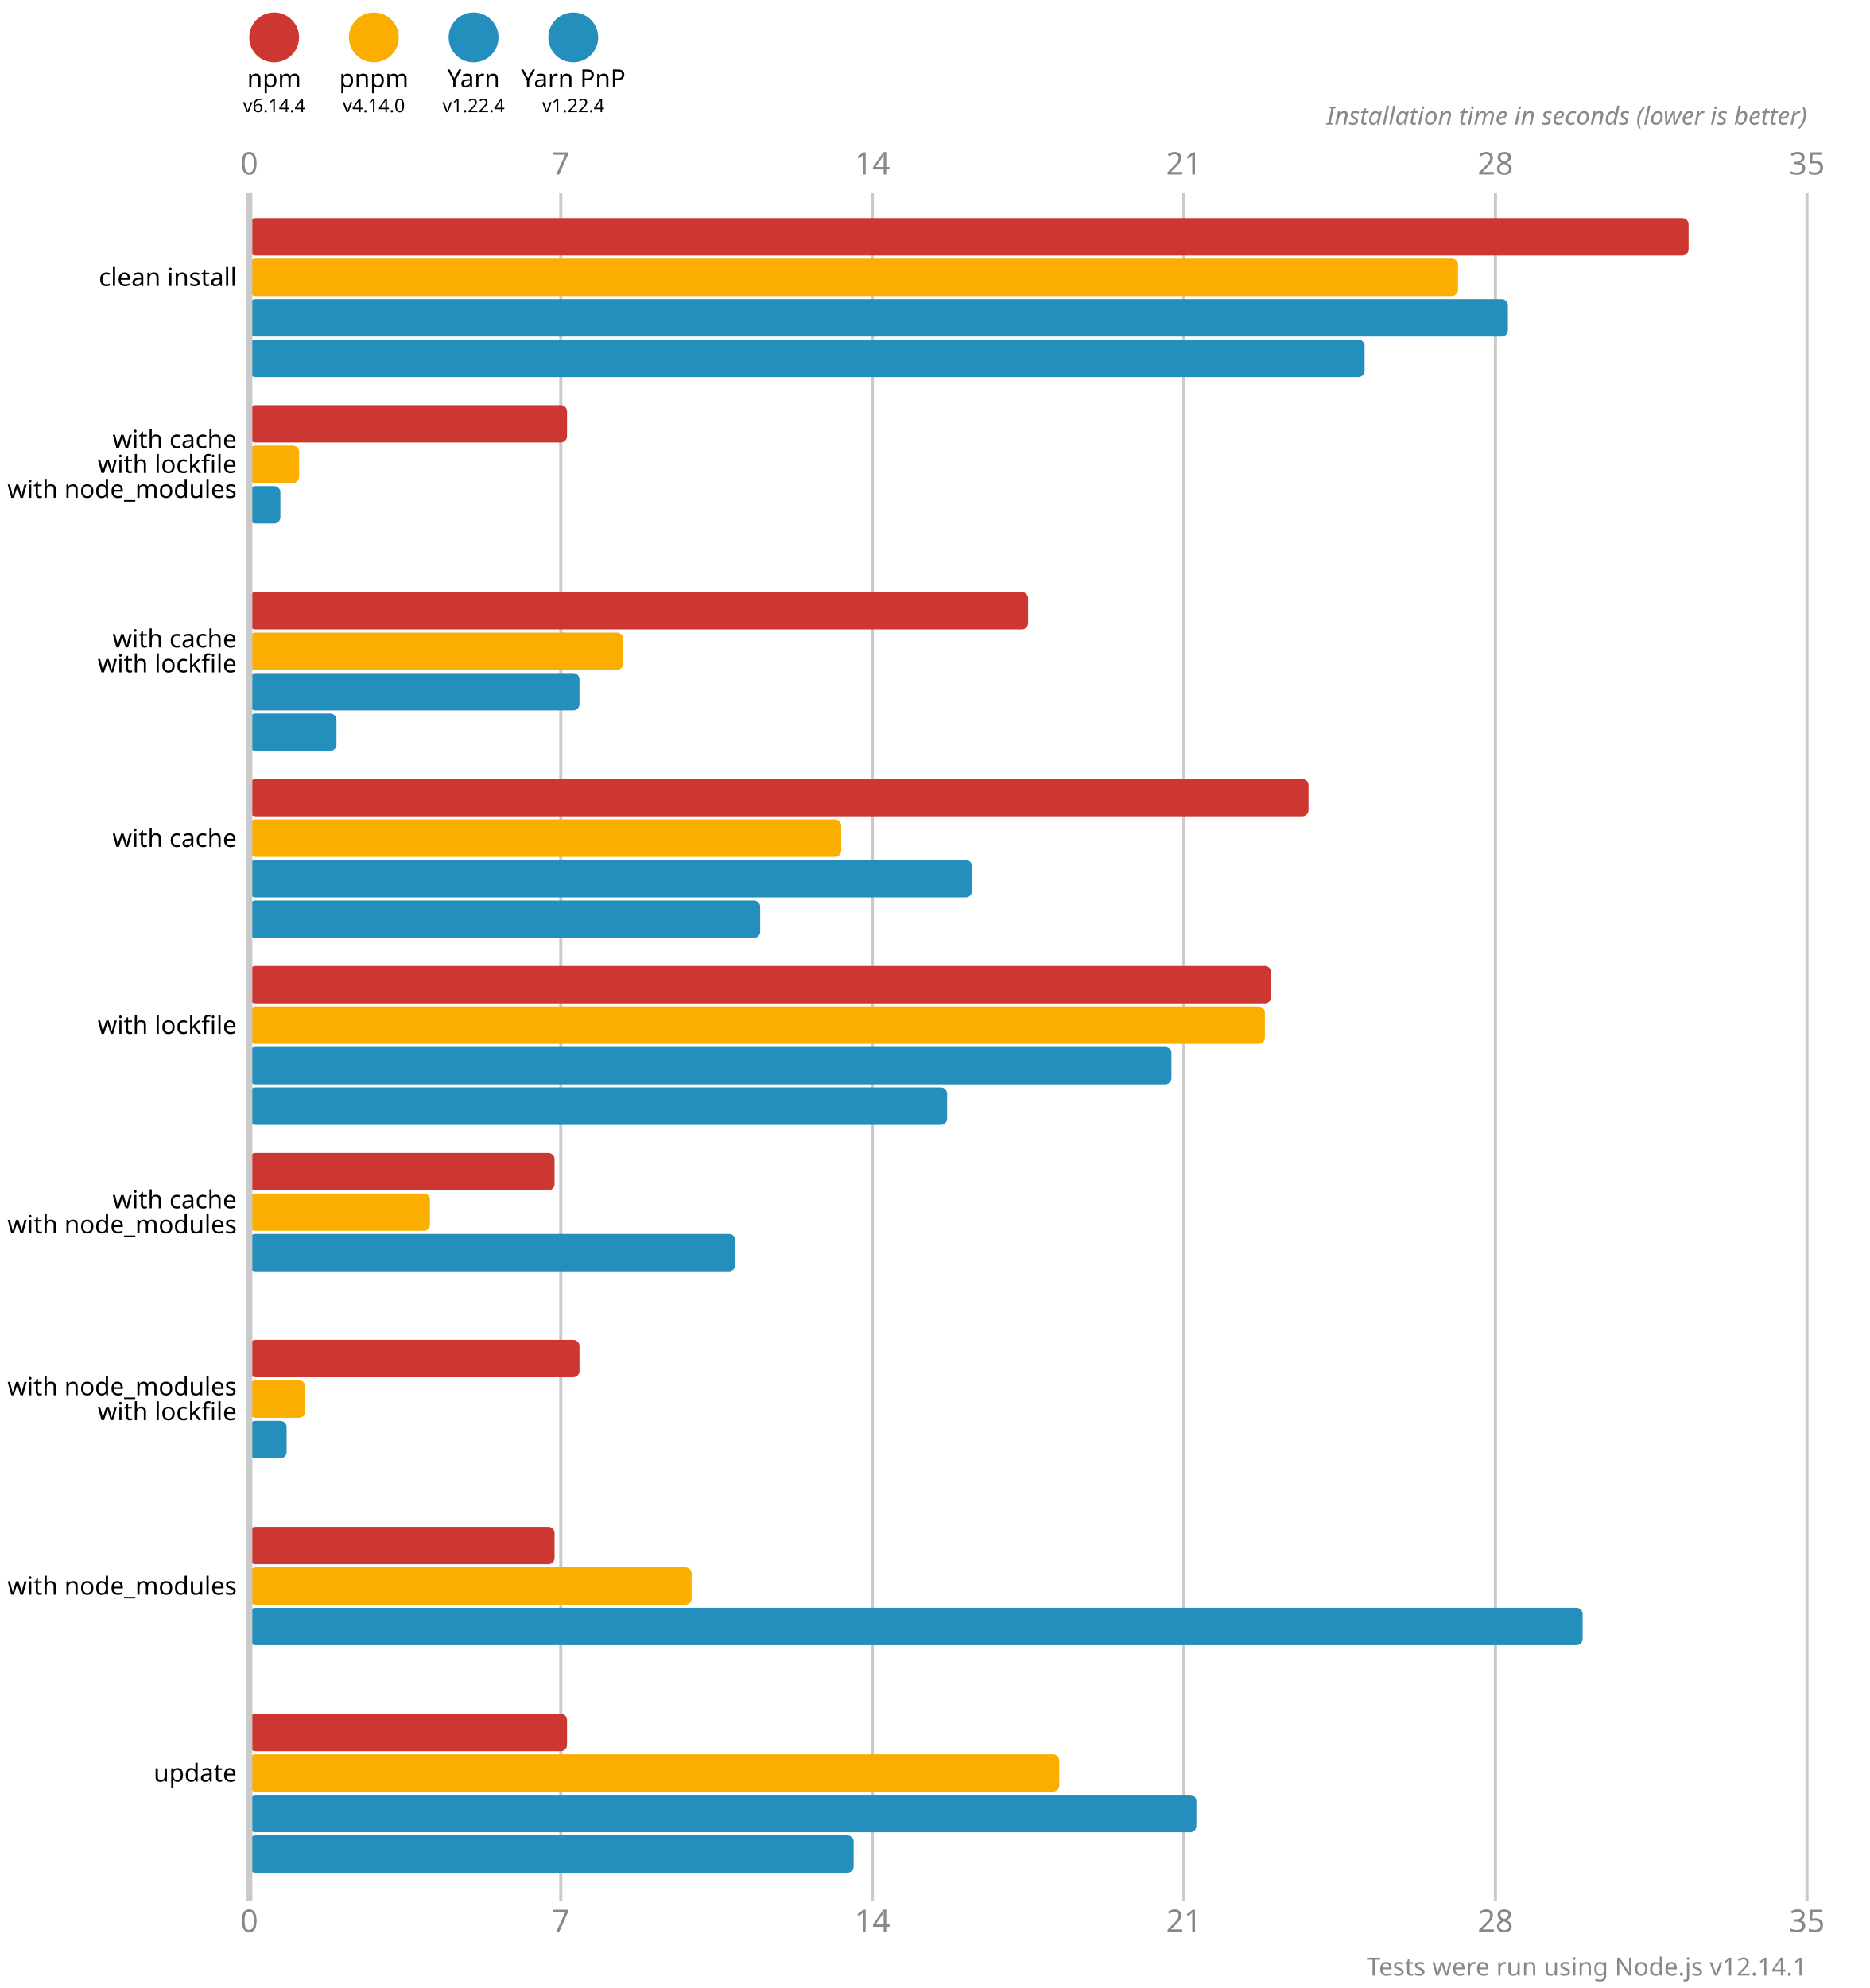
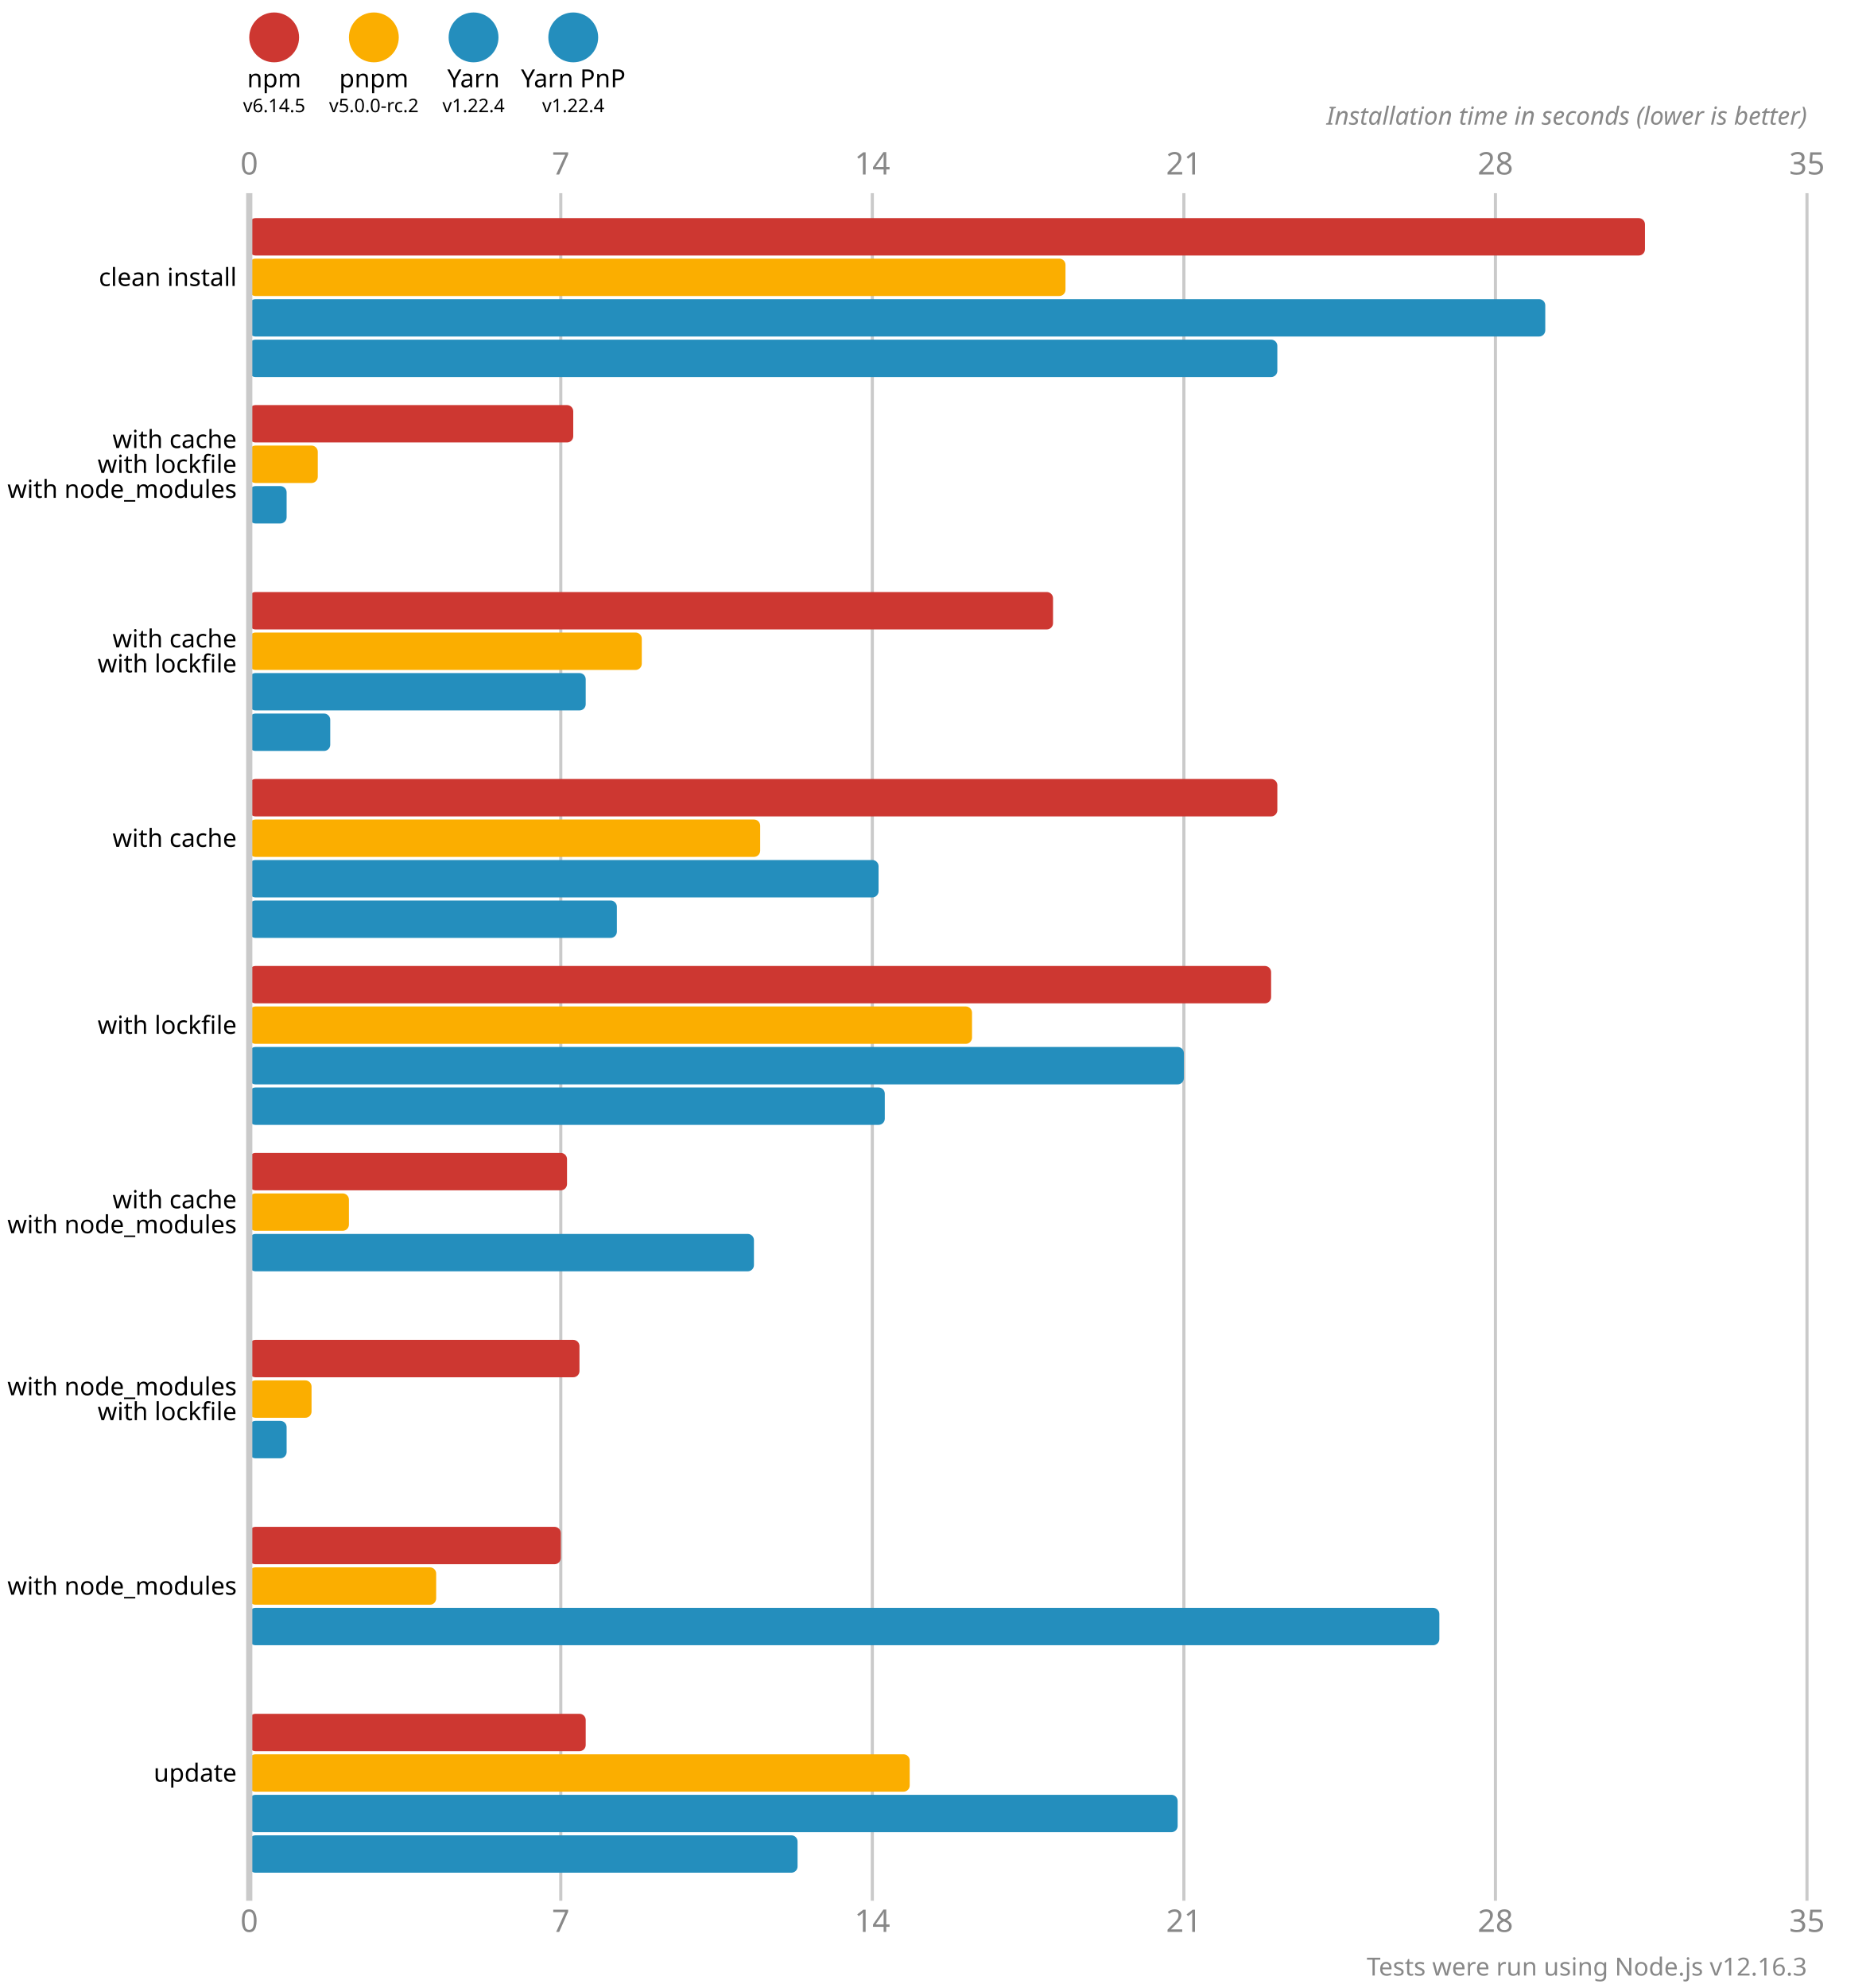
<svg xmlns="http://www.w3.org/2000/svg" version="1.1" viewBox="0 0 300 319">
  <style>
    .font { font-family: sans-serif; }
    .s3 { font-size: 3px; }
    .s4 { font-size: 4px; }
    .s5 { font-size: 5px; }
    .line { stroke: #cacaca; }
    .width { stroke-width: 0.5; }
    .text { fill: #888; }
  </style>
  <circle cx="44" cy="6" r="4" fill="#cd3731" />
  <text x="44" y="14" class="font s4" text-anchor="middle">npm</text>
-   <text x="44" y="18" class="font s3" text-anchor="middle">v6.14.4</text>
+   <text x="44" y="18" class="font s3" text-anchor="middle">v6.14.5</text>
  <circle cx="60" cy="6" r="4" fill="#fbae00" />
  <text x="60" y="14" class="font s4" text-anchor="middle">pnpm</text>
-   <text x="60" y="18" class="font s3" text-anchor="middle">v4.14.0</text>
+   <text x="60" y="18" class="font s3" text-anchor="middle">v5.0.0-rc.2</text>
  <circle cx="76" cy="6" r="4" fill="#248ebd" />
  <text x="76" y="14" class="font s4" text-anchor="middle">Yarn</text>
  <text x="76" y="18" class="font s3" text-anchor="middle">v1.22.4</text>
  <circle cx="92" cy="6" r="4" fill="#248ebd" />
  <text x="92" y="14" class="font s4" text-anchor="middle">Yarn PnP</text>
  <text x="92" y="18" class="font s3" text-anchor="middle">v1.22.4</text>
  <text x="40" y="28" class="font s5 text" text-anchor="middle">0</text>
  <text x="40" y="310" class="font s5 text" text-anchor="middle">0</text>
  <line x1="90" y1="31" x2="90" y2="305" class="line width" />
  <text x="90" y="28" class="font s5 text" text-anchor="middle">7</text>
  <text x="90" y="310" class="font s5 text" text-anchor="middle">7</text>
  <line x1="140" y1="31" x2="140" y2="305" class="line width" />
  <text x="140" y="28" class="font s5 text" text-anchor="middle">14</text>
  <text x="140" y="310" class="font s5 text" text-anchor="middle">14</text>
  <line x1="190" y1="31" x2="190" y2="305" class="line width" />
  <text x="190" y="28" class="font s5 text" text-anchor="middle">21</text>
  <text x="190" y="310" class="font s5 text" text-anchor="middle">21</text>
  <line x1="240" y1="31" x2="240" y2="305" class="line width" />
  <text x="240" y="28" class="font s5 text" text-anchor="middle">28</text>
  <text x="240" y="310" class="font s5 text" text-anchor="middle">28</text>
  <line x1="290" y1="31" x2="290" y2="305" class="line width" />
  <text x="290" y="28" class="font s5 text" text-anchor="middle">35</text>
  <text x="290" y="310" class="font s5 text" text-anchor="middle">35</text>
  <text x="290" y="20" class="font s4 text" font-style="italic" text-anchor="end">Installation time in seconds (lower is better)</text>
-   <rect x="40" y="35" width="231" height="6" fill="#cd3731" rx="1" ry="1" />
-   <rect x="40" y="41.5" width="194" height="6" fill="#fbae00" rx="1" ry="1" />
-   <rect x="40" y="48" width="202" height="6" fill="#248ebd" rx="1" ry="1" />
-   <rect x="40" y="54.5" width="179" height="6" fill="#248ebd" rx="1" ry="1" />
-   <rect x="40" y="65" width="51" height="6" fill="#cd3731" rx="1" ry="1" />
-   <rect x="40" y="71.5" width="8" height="6" fill="#fbae00" rx="1" ry="1" />
-   <rect x="40" y="78" width="5" height="6" fill="#248ebd" rx="1" ry="1" />
+   <rect x="40" y="35" width="224" height="6" fill="#cd3731" rx="1" ry="1" />
+   <rect x="40" y="41.5" width="131" height="6" fill="#fbae00" rx="1" ry="1" />
+   <rect x="40" y="48" width="208" height="6" fill="#248ebd" rx="1" ry="1" />
+   <rect x="40" y="54.5" width="165" height="6" fill="#248ebd" rx="1" ry="1" />
+   <rect x="40" y="65" width="52" height="6" fill="#cd3731" rx="1" ry="1" />
+   <rect x="40" y="71.5" width="11" height="6" fill="#fbae00" rx="1" ry="1" />
+   <rect x="40" y="78" width="6" height="6" fill="#248ebd" rx="1" ry="1" />
  <rect x="40" y="84.5" width="0" height="6" fill="#248ebd" rx="1" ry="1" />
-   <rect x="40" y="95" width="125" height="6" fill="#cd3731" rx="1" ry="1" />
-   <rect x="40" y="101.5" width="60" height="6" fill="#fbae00" rx="1" ry="1" />
-   <rect x="40" y="108" width="53" height="6" fill="#248ebd" rx="1" ry="1" />
-   <rect x="40" y="114.5" width="14" height="6" fill="#248ebd" rx="1" ry="1" />
-   <rect x="40" y="125" width="170" height="6" fill="#cd3731" rx="1" ry="1" />
-   <rect x="40" y="131.5" width="95" height="6" fill="#fbae00" rx="1" ry="1" />
-   <rect x="40" y="138" width="116" height="6" fill="#248ebd" rx="1" ry="1" />
-   <rect x="40" y="144.5" width="82" height="6" fill="#248ebd" rx="1" ry="1" />
+   <rect x="40" y="95" width="129" height="6" fill="#cd3731" rx="1" ry="1" />
+   <rect x="40" y="101.5" width="63" height="6" fill="#fbae00" rx="1" ry="1" />
+   <rect x="40" y="108" width="54" height="6" fill="#248ebd" rx="1" ry="1" />
+   <rect x="40" y="114.5" width="13" height="6" fill="#248ebd" rx="1" ry="1" />
+   <rect x="40" y="125" width="165" height="6" fill="#cd3731" rx="1" ry="1" />
+   <rect x="40" y="131.5" width="82" height="6" fill="#fbae00" rx="1" ry="1" />
+   <rect x="40" y="138" width="101" height="6" fill="#248ebd" rx="1" ry="1" />
+   <rect x="40" y="144.5" width="59" height="6" fill="#248ebd" rx="1" ry="1" />
  <rect x="40" y="155" width="164" height="6" fill="#cd3731" rx="1" ry="1" />
-   <rect x="40" y="161.5" width="163" height="6" fill="#fbae00" rx="1" ry="1" />
-   <rect x="40" y="168" width="148" height="6" fill="#248ebd" rx="1" ry="1" />
-   <rect x="40" y="174.5" width="112" height="6" fill="#248ebd" rx="1" ry="1" />
-   <rect x="40" y="185" width="49" height="6" fill="#cd3731" rx="1" ry="1" />
-   <rect x="40" y="191.5" width="29" height="6" fill="#fbae00" rx="1" ry="1" />
-   <rect x="40" y="198" width="78" height="6" fill="#248ebd" rx="1" ry="1" />
+   <rect x="40" y="161.5" width="116" height="6" fill="#fbae00" rx="1" ry="1" />
+   <rect x="40" y="168" width="150" height="6" fill="#248ebd" rx="1" ry="1" />
+   <rect x="40" y="174.5" width="102" height="6" fill="#248ebd" rx="1" ry="1" />
+   <rect x="40" y="185" width="51" height="6" fill="#cd3731" rx="1" ry="1" />
+   <rect x="40" y="191.5" width="16" height="6" fill="#fbae00" rx="1" ry="1" />
+   <rect x="40" y="198" width="81" height="6" fill="#248ebd" rx="1" ry="1" />
  <rect x="40" y="204.5" width="0" height="6" fill="#248ebd" rx="1" ry="1" />
  <rect x="40" y="215" width="53" height="6" fill="#cd3731" rx="1" ry="1" />
-   <rect x="40" y="221.5" width="9" height="6" fill="#fbae00" rx="1" ry="1" />
+   <rect x="40" y="221.5" width="10" height="6" fill="#fbae00" rx="1" ry="1" />
  <rect x="40" y="228" width="6" height="6" fill="#248ebd" rx="1" ry="1" />
  <rect x="40" y="234.5" width="0" height="6" fill="#248ebd" rx="1" ry="1" />
-   <rect x="40" y="245" width="49" height="6" fill="#cd3731" rx="1" ry="1" />
-   <rect x="40" y="251.5" width="71" height="6" fill="#fbae00" rx="1" ry="1" />
-   <rect x="40" y="258" width="214" height="6" fill="#248ebd" rx="1" ry="1" />
+   <rect x="40" y="245" width="50" height="6" fill="#cd3731" rx="1" ry="1" />
+   <rect x="40" y="251.5" width="30" height="6" fill="#fbae00" rx="1" ry="1" />
+   <rect x="40" y="258" width="191" height="6" fill="#248ebd" rx="1" ry="1" />
  <rect x="40" y="264.5" width="0" height="6" fill="#248ebd" rx="1" ry="1" />
-   <rect x="40" y="275" width="51" height="6" fill="#cd3731" rx="1" ry="1" />
-   <rect x="40" y="281.5" width="130" height="6" fill="#fbae00" rx="1" ry="1" />
-   <rect x="40" y="288" width="152" height="6" fill="#248ebd" rx="1" ry="1" />
-   <rect x="40" y="294.5" width="97" height="6" fill="#248ebd" rx="1" ry="1" />
+   <rect x="40" y="275" width="54" height="6" fill="#cd3731" rx="1" ry="1" />
+   <rect x="40" y="281.5" width="106" height="6" fill="#fbae00" rx="1" ry="1" />
+   <rect x="40" y="288" width="149" height="6" fill="#248ebd" rx="1" ry="1" />
+   <rect x="40" y="294.5" width="88" height="6" fill="#248ebd" rx="1" ry="1" />
  <line x1="40" y1="31" x2="40" y2="305" class="line" />
  <text x="38" y="44.5" class="font s4" dominant-baseline="middle" text-anchor="end">clean install</text>
  <text x="38" y="70.5" class="font s4" dominant-baseline="middle" text-anchor="end">with cache</text>
  <text x="38" y="74.5" class="font s4" dominant-baseline="middle" text-anchor="end">with lockfile</text>
  <text x="38" y="78.5" class="font s4" dominant-baseline="middle" text-anchor="end">with node_modules</text>
  <text x="38" y="102.5" class="font s4" dominant-baseline="middle" text-anchor="end">with cache</text>
  <text x="38" y="106.5" class="font s4" dominant-baseline="middle" text-anchor="end">with lockfile</text>
  <text x="38" y="134.5" class="font s4" dominant-baseline="middle" text-anchor="end">with cache</text>
  <text x="38" y="164.5" class="font s4" dominant-baseline="middle" text-anchor="end">with lockfile</text>
  <text x="38" y="192.5" class="font s4" dominant-baseline="middle" text-anchor="end">with cache</text>
  <text x="38" y="196.5" class="font s4" dominant-baseline="middle" text-anchor="end">with node_modules</text>
  <text x="38" y="222.5" class="font s4" dominant-baseline="middle" text-anchor="end">with node_modules</text>
  <text x="38" y="226.5" class="font s4" dominant-baseline="middle" text-anchor="end">with lockfile</text>
  <text x="38" y="254.5" class="font s4" dominant-baseline="middle" text-anchor="end">with node_modules</text>
  <text x="38" y="284.5" class="font s4" dominant-baseline="middle" text-anchor="end">update</text>
-   <text x="290" y="317" class="font s4 text" text-anchor="end">Tests were run using Node.js v12.14.1</text>
+   <text x="290" y="317" class="font s4 text" text-anchor="end">Tests were run using Node.js v12.16.3</text>
</svg>
